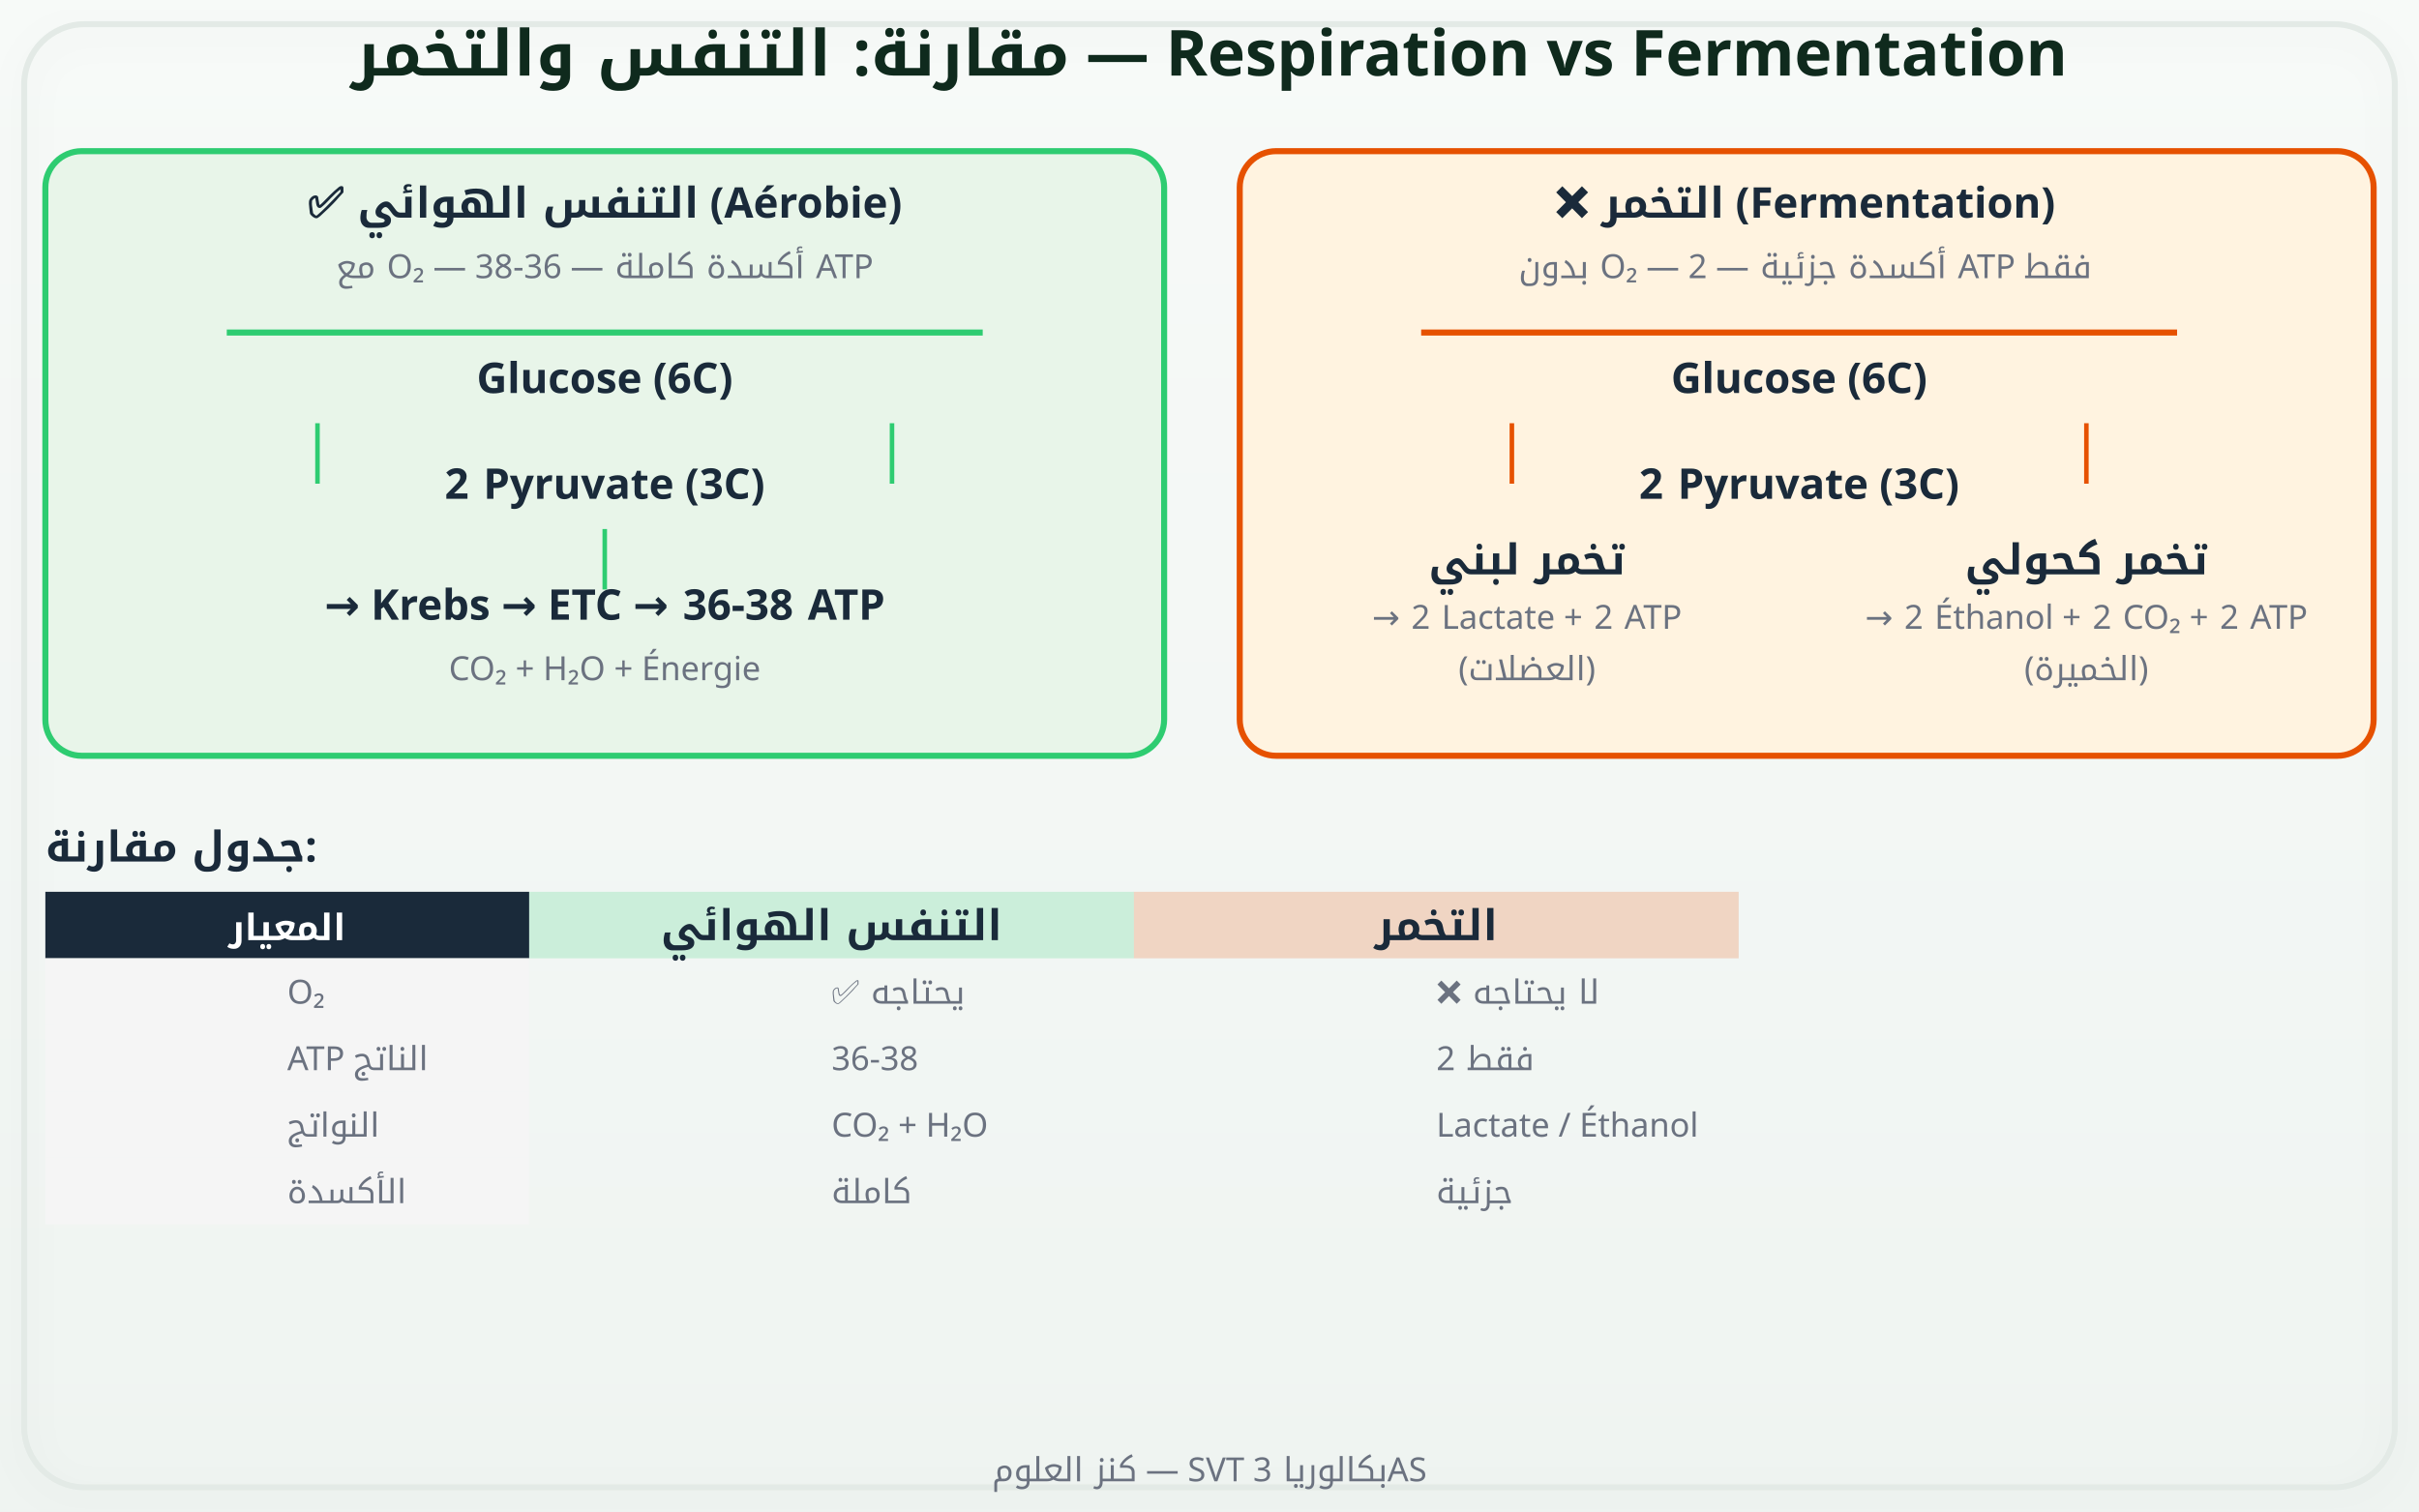
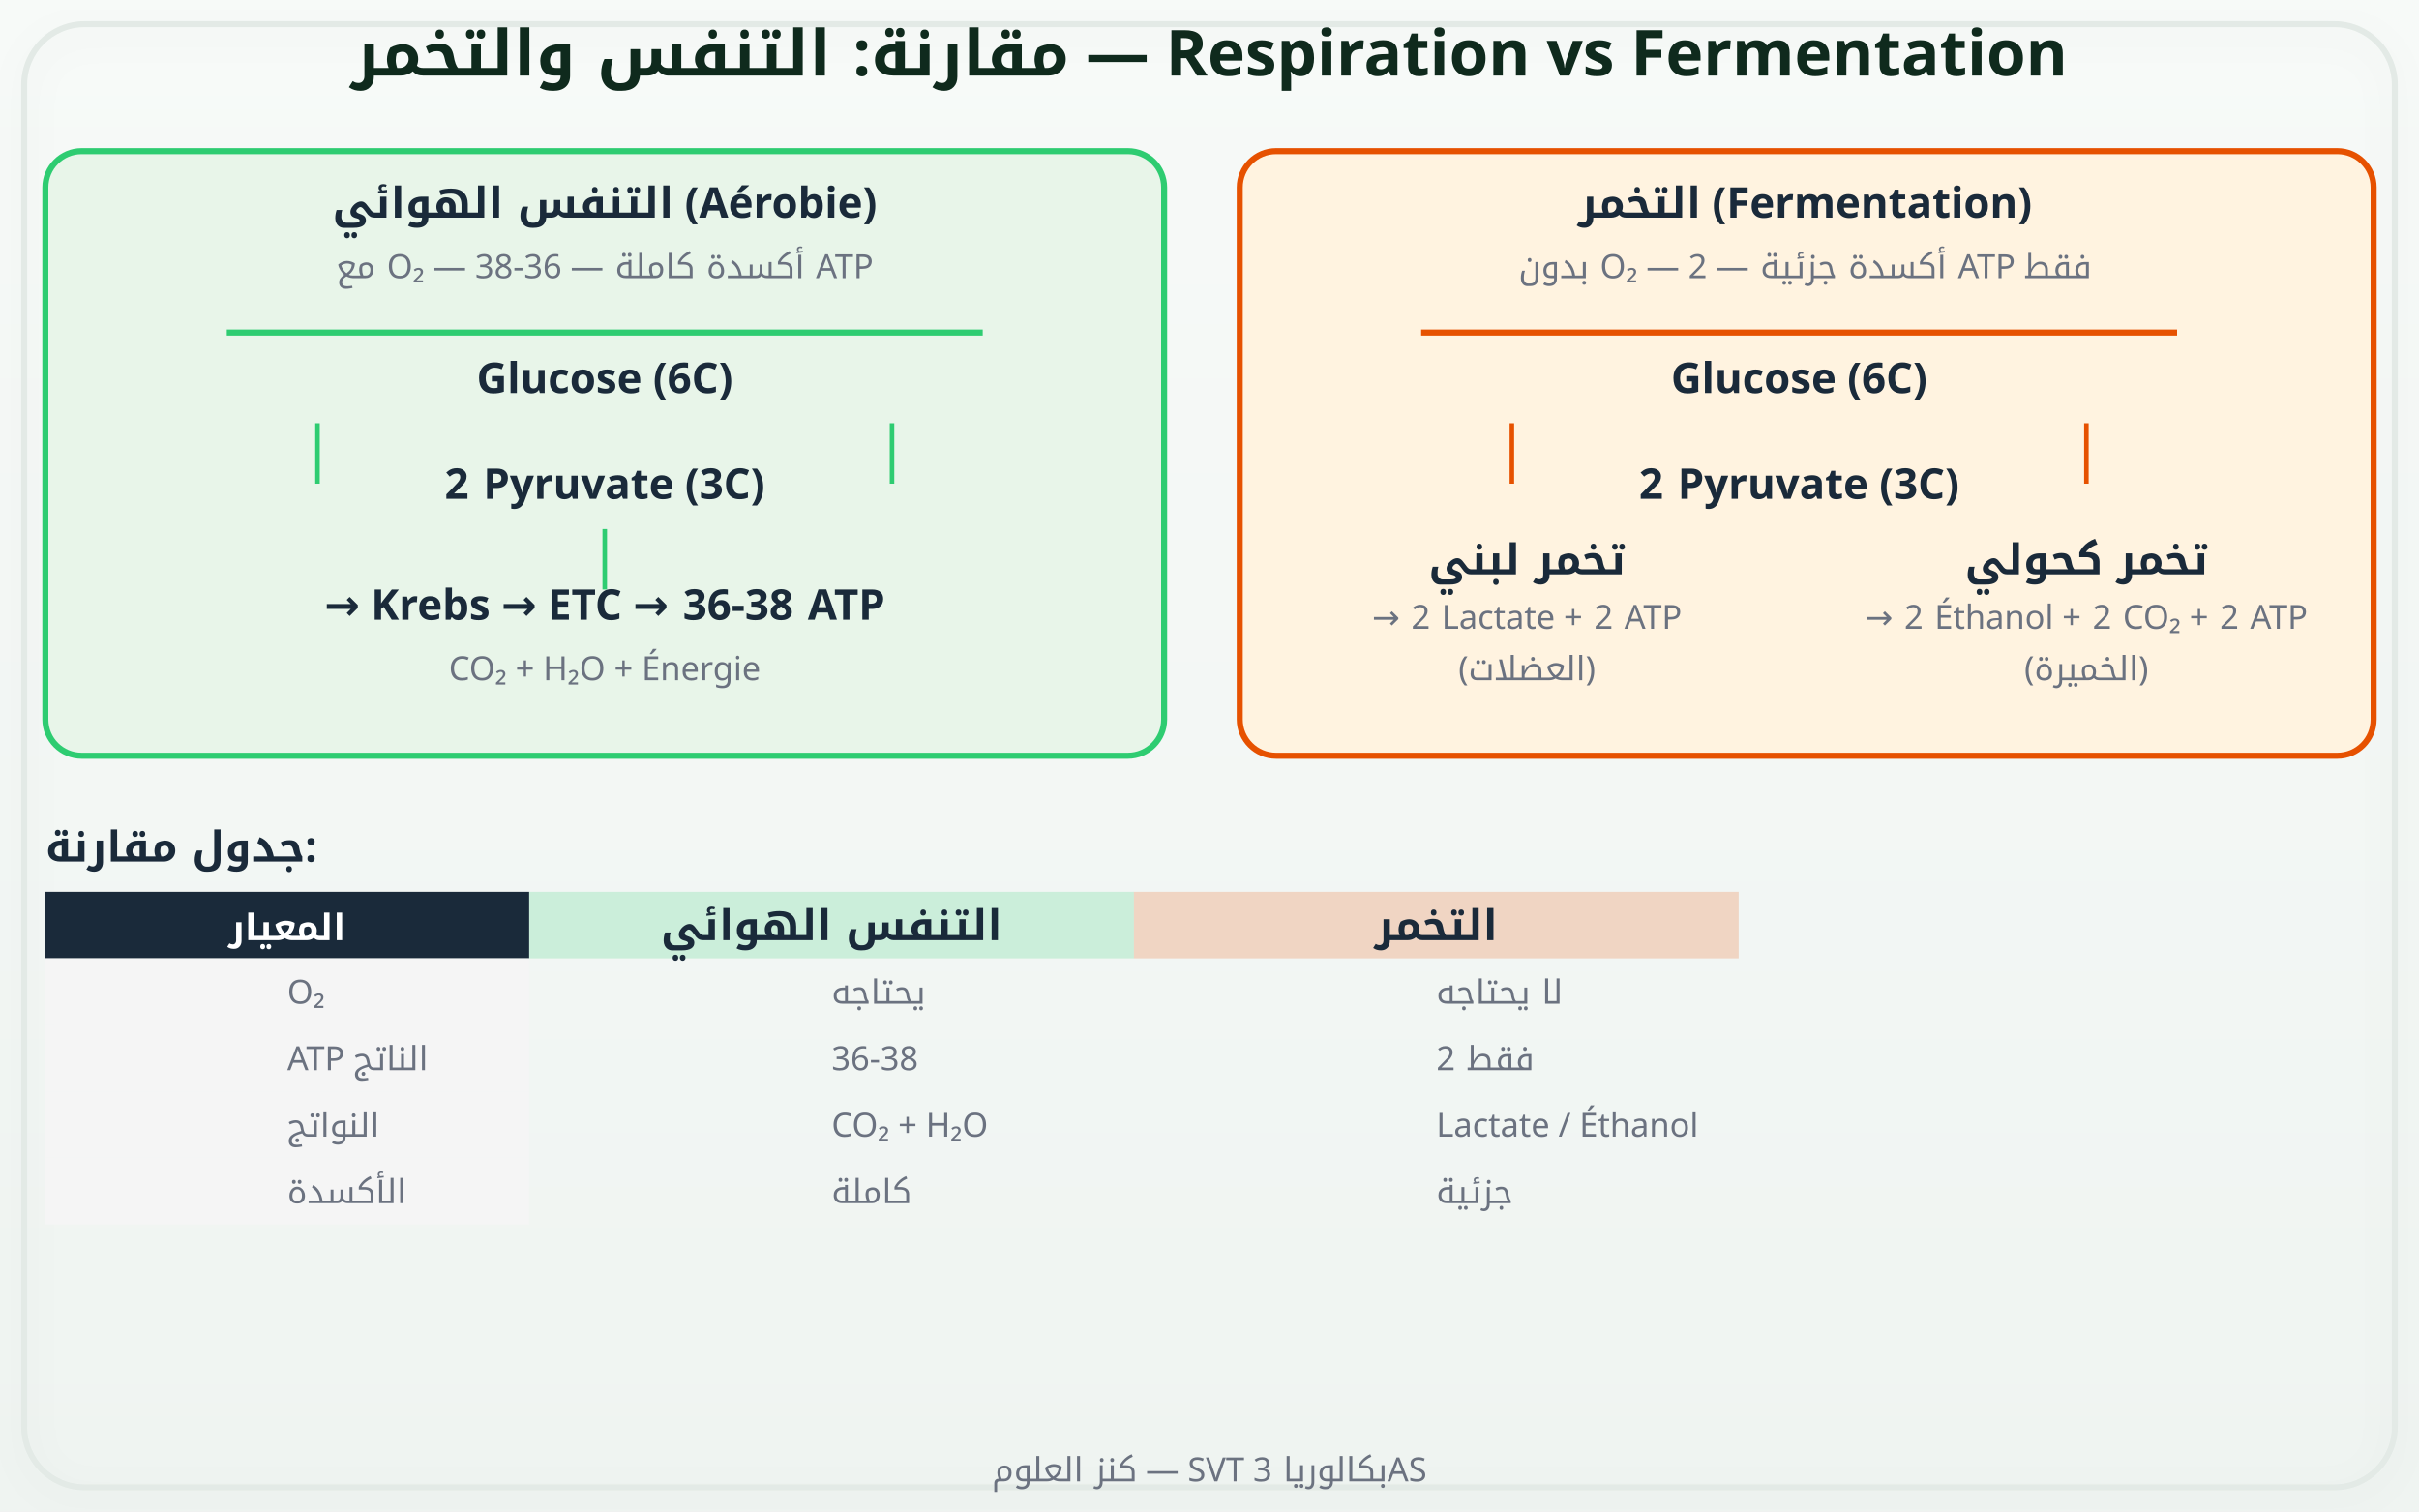
<svg xmlns="http://www.w3.org/2000/svg" aria-label="مقارنة: التنفس والتخمر — Respiration vs Fermentation" role="img" class="pfe-figure" viewBox="0 0 800 500" width="800" height="500">
  <defs>
    <style>text{font-family:'Noto Kufi Arabic','Segoe UI',system-ui,sans-serif;}
.title,.t{font-size:21px;font-weight:800;fill:#0F2A1D;}
.subtitle{font-size:13px;fill:#6B7280;}
.label-ar,.la{font-size:14px;font-weight:700;fill:#1A2A3A;}
.label-fr{font-size:12px;fill:#6B7280;}
.label-small,.ls{font-size:11px;fill:#6B7280;}
.label-white,.lw{font-size:12px;font-weight:700;fill:#FFFFFF;}</style>
    <linearGradient id="pf-kunzBg" x1="0" y1="0" x2="0" y2="1">
      <stop offset="0%" stop-color="#F7FAF8" />
      <stop offset="100%" stop-color="#EFF4F1" />
    </linearGradient>
    <filter id="pf-kunzShadow" x="-5%" y="-5%" width="110%" height="110%">
      <feDropShadow dx="0" dy="3" stdDeviation="6" flood-color="#006d37" flood-opacity="0.06" />
    </filter>
  </defs>
  <rect width="800" height="500" fill="url(#pf-kunzBg)" />
  <rect x="8" y="8" width="784" height="484" rx="20" fill="none" stroke="#E3EAE6" stroke-width="2" filter="url(#pf-kunzShadow)" />
  <text x="400" y="25" text-anchor="middle" class="t">مقارنة: التنفس والتخمر — Respiration vs Fermentation</text>
  <g transform="translate(15, 50)">
    <rect x="0" y="0" width="370" height="200" rx="12" fill="#E8F5E9" stroke="#2ECC71" stroke-width="2" />
-     <text x="185" y="22" text-anchor="middle" class="la" fill="#2ECC71">✅ التنفس الهوائي (Aérobie)</text>
+     <text x="185" y="22" text-anchor="middle" class="la" fill="#2ECC71">التنفس الهوائي (Aérobie)</text>
    <text x="185" y="42" text-anchor="middle" class="ls">مع O₂ — أكسدة كاملة — 36-38 ATP</text>
    <path d="M 60,60 L 310,60" fill="none" stroke="#2ECC71" stroke-width="2" />
    <text x="185" y="80" text-anchor="middle" class="la" font-size="11">Glucose (6C)</text>
    <path d="M 90,90 L 90,110" fill="none" stroke="#2ECC71" stroke-width="1.5" />
    <path d="M 280,90 L 280,110" fill="none" stroke="#2ECC71" stroke-width="1.5" />
    <text x="185" y="115" text-anchor="middle" class="la" font-size="11">2 Pyruvate (3C)</text>
    <path d="M 185,125 L 185,145" fill="none" stroke="#2ECC71" stroke-width="1.5" />
    <text x="185" y="155" text-anchor="middle" class="la" font-size="11">→ Krebs → ETC → 36-38 ATP</text>
    <text x="185" y="175" text-anchor="middle" class="ls" fill="#2ECC71">CO₂ + H₂O + Énergie</text>
  </g>
  <g transform="translate(410, 50)">
    <rect x="0" y="0" width="375" height="200" rx="12" fill="#FFF3E0" stroke="#E65100" stroke-width="2" />
-     <text x="187" y="22" text-anchor="middle" class="la" fill="#E65100">❌ التخمر (Fermentation)</text>
+     <text x="187" y="22" text-anchor="middle" class="la" fill="#E65100">التخمر (Fermentation)</text>
    <text x="187" y="42" text-anchor="middle" class="ls">بدون O₂ — أكسدة جزئية — 2 ATP فقط</text>
    <path d="M 60,60 L 310,60" fill="none" stroke="#E65100" stroke-width="2" />
    <text x="185" y="80" text-anchor="middle" class="la" font-size="11">Glucose (6C)</text>
    <path d="M 90,90 L 90,110" fill="none" stroke="#E65100" stroke-width="1.5" />
    <path d="M 280,90 L 280,110" fill="none" stroke="#E65100" stroke-width="1.5" />
    <text x="185" y="115" text-anchor="middle" class="la" font-size="11">2 Pyruvate (3C)</text>
    <text x="95" y="140" text-anchor="middle" class="la" font-size="10" fill="#C62828">تخمر لبني</text>
    <text x="95" y="158" text-anchor="middle" class="ls">→ 2 Lactate + 2 ATP</text>
    <text x="95" y="175" text-anchor="middle" class="ls">(العضلات)</text>
    <text x="280" y="140" text-anchor="middle" class="la" font-size="10" fill="#C62828">تخمر كحولي</text>
    <text x="280" y="158" text-anchor="middle" class="ls">→ 2 Éthanol + 2 CO₂ + 2 ATP</text>
    <text x="280" y="175" text-anchor="middle" class="ls">(الخميرة)</text>
  </g>
  <g transform="translate(15, 270)">
    <text x="0" y="15" class="la">جدول مقارنة:</text>
    <rect x="0" y="25" width="160" height="22" fill="#1A2A3A" />
    <text x="80" y="41" text-anchor="middle" class="lw">المعيار</text>
    <rect x="160" y="25" width="200" height="22" fill="#2ECC71" opacity="0.2" />
    <text x="260" y="41" text-anchor="middle" class="la" font-size="9" fill="#2ECC71">التنفس الهوائي</text>
    <rect x="360" y="25" width="200" height="22" fill="#E65100" opacity="0.2" />
    <text x="460" y="41" text-anchor="middle" class="la" font-size="9" fill="#E65100">التخمر</text>
    <rect x="0" y="47" width="160" height="22" fill="#F5F5F5" />
    <text x="80" y="62" class="ls">O₂</text>
-     <text x="260" y="62" class="ls">✅ يحتاجه</text>
-     <text x="460" y="62" class="ls">❌ لا يحتاجه</text>
+     <text x="260" y="62" class="ls">يحتاجه</text>
+     <text x="460" y="62" class="ls">لا يحتاجه</text>
    <rect x="0" y="69" width="160" height="22" fill="#F5F5F5" />
    <text x="80" y="84" class="ls">ATP الناتج</text>
    <text x="260" y="84" class="ls">36-38</text>
    <text x="460" y="84" class="ls">2 فقط</text>
    <rect x="0" y="91" width="160" height="22" fill="#F5F5F5" />
    <text x="80" y="106" class="ls">النواتج</text>
    <text x="260" y="106" class="ls">CO₂ + H₂O</text>
    <text x="460" y="106" class="ls">Lactate / Éthanol</text>
    <rect x="0" y="113" width="160" height="22" fill="#F5F5F5" />
    <text x="80" y="128" class="ls">الأكسدة</text>
    <text x="260" y="128" class="ls">كاملة</text>
    <text x="460" y="128" class="ls">جزئية</text>
  </g>
  <text x="400" y="490" text-anchor="middle" class="ls">كنز العلوم — SVT بكالوريا 3AS</text>
</svg>
